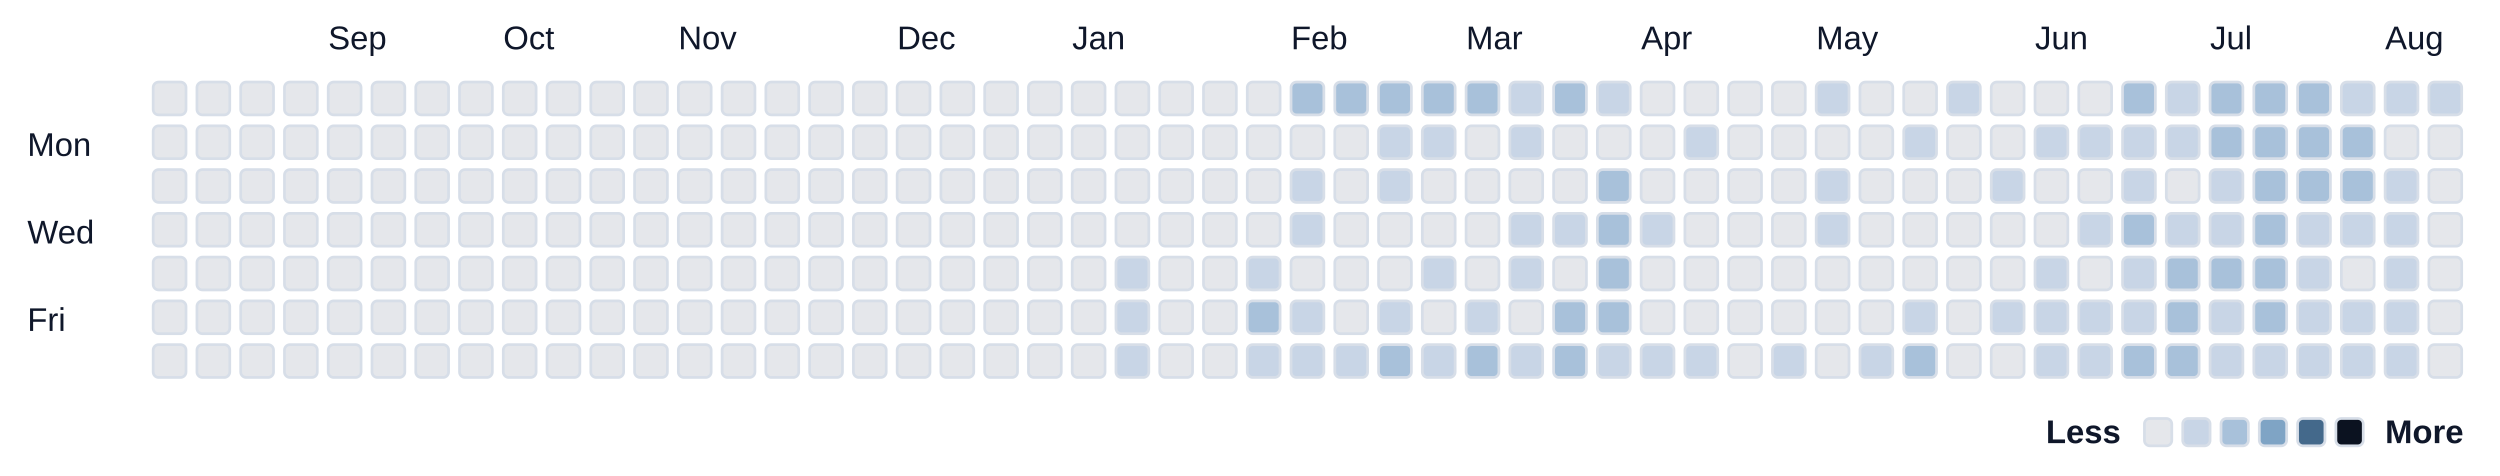
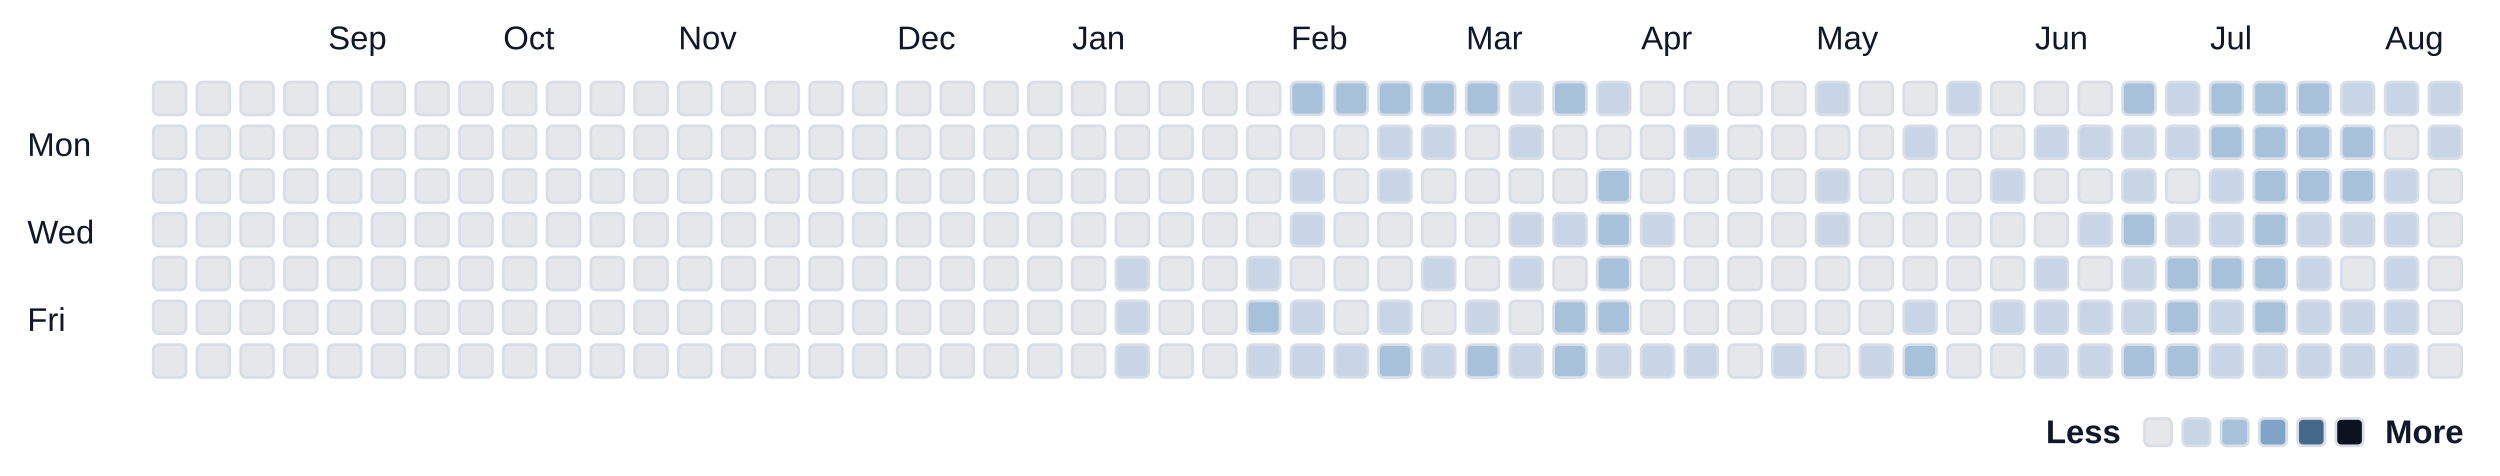
<svg xmlns="http://www.w3.org/2000/svg" baseProfile="tiny" height="174" version="1.2" width="914">
  <defs />
  <text fill="#0F172A" font-family="Segoe UI, Arial, sans-serif" font-size="12px" x="120" y="18">Sep</text>
  <text fill="#0F172A" font-family="Segoe UI, Arial, sans-serif" font-size="12px" x="184" y="18">Oct</text>
  <text fill="#0F172A" font-family="Segoe UI, Arial, sans-serif" font-size="12px" x="248" y="18">Nov</text>
  <text fill="#0F172A" font-family="Segoe UI, Arial, sans-serif" font-size="12px" x="328" y="18">Dec</text>
  <text fill="#0F172A" font-family="Segoe UI, Arial, sans-serif" font-size="12px" x="392" y="18">Jan</text>
  <text fill="#0F172A" font-family="Segoe UI, Arial, sans-serif" font-size="12px" x="472" y="18">Feb</text>
  <text fill="#0F172A" font-family="Segoe UI, Arial, sans-serif" font-size="12px" x="536" y="18">Mar</text>
  <text fill="#0F172A" font-family="Segoe UI, Arial, sans-serif" font-size="12px" x="600" y="18">Apr</text>
  <text fill="#0F172A" font-family="Segoe UI, Arial, sans-serif" font-size="12px" x="664" y="18">May</text>
  <text fill="#0F172A" font-family="Segoe UI, Arial, sans-serif" font-size="12px" x="744" y="18">Jun</text>
  <text fill="#0F172A" font-family="Segoe UI, Arial, sans-serif" font-size="12px" x="808" y="18">Jul</text>
  <text fill="#0F172A" font-family="Segoe UI, Arial, sans-serif" font-size="12px" x="872" y="18">Aug</text>
  <text fill="#0F172A" font-family="Segoe UI, Arial, sans-serif" font-size="12px" x="10" y="57">Mon</text>
  <text fill="#0F172A" font-family="Segoe UI, Arial, sans-serif" font-size="12px" x="10" y="89">Wed</text>
  <text fill="#0F172A" font-family="Segoe UI, Arial, sans-serif" font-size="12px" x="10" y="121">Fri</text>
  <rect fill="#E5E7EB" height="12" rx="2" ry="2" stroke="#D7DEE8" stroke-width="1" width="12" x="56" y="30" />
  <rect fill="#E5E7EB" height="12" rx="2" ry="2" stroke="#D7DEE8" stroke-width="1" width="12" x="56" y="46" />
  <rect fill="#E5E7EB" height="12" rx="2" ry="2" stroke="#D7DEE8" stroke-width="1" width="12" x="56" y="62" />
  <rect fill="#E5E7EB" height="12" rx="2" ry="2" stroke="#D7DEE8" stroke-width="1" width="12" x="56" y="78" />
  <rect fill="#E5E7EB" height="12" rx="2" ry="2" stroke="#D7DEE8" stroke-width="1" width="12" x="56" y="94" />
  <rect fill="#E5E7EB" height="12" rx="2" ry="2" stroke="#D7DEE8" stroke-width="1" width="12" x="56" y="110" />
  <rect fill="#E5E7EB" height="12" rx="2" ry="2" stroke="#D7DEE8" stroke-width="1" width="12" x="56" y="126" />
  <rect fill="#E5E7EB" height="12" rx="2" ry="2" stroke="#D7DEE8" stroke-width="1" width="12" x="72" y="30" />
  <rect fill="#E5E7EB" height="12" rx="2" ry="2" stroke="#D7DEE8" stroke-width="1" width="12" x="72" y="46" />
  <rect fill="#E5E7EB" height="12" rx="2" ry="2" stroke="#D7DEE8" stroke-width="1" width="12" x="72" y="62" />
  <rect fill="#E5E7EB" height="12" rx="2" ry="2" stroke="#D7DEE8" stroke-width="1" width="12" x="72" y="78" />
  <rect fill="#E5E7EB" height="12" rx="2" ry="2" stroke="#D7DEE8" stroke-width="1" width="12" x="72" y="94" />
  <rect fill="#E5E7EB" height="12" rx="2" ry="2" stroke="#D7DEE8" stroke-width="1" width="12" x="72" y="110" />
  <rect fill="#E5E7EB" height="12" rx="2" ry="2" stroke="#D7DEE8" stroke-width="1" width="12" x="72" y="126" />
  <rect fill="#E5E7EB" height="12" rx="2" ry="2" stroke="#D7DEE8" stroke-width="1" width="12" x="88" y="30" />
  <rect fill="#E5E7EB" height="12" rx="2" ry="2" stroke="#D7DEE8" stroke-width="1" width="12" x="88" y="46" />
  <rect fill="#E5E7EB" height="12" rx="2" ry="2" stroke="#D7DEE8" stroke-width="1" width="12" x="88" y="62" />
  <rect fill="#E5E7EB" height="12" rx="2" ry="2" stroke="#D7DEE8" stroke-width="1" width="12" x="88" y="78" />
  <rect fill="#E5E7EB" height="12" rx="2" ry="2" stroke="#D7DEE8" stroke-width="1" width="12" x="88" y="94" />
  <rect fill="#E5E7EB" height="12" rx="2" ry="2" stroke="#D7DEE8" stroke-width="1" width="12" x="88" y="110" />
  <rect fill="#E5E7EB" height="12" rx="2" ry="2" stroke="#D7DEE8" stroke-width="1" width="12" x="88" y="126" />
  <rect fill="#E5E7EB" height="12" rx="2" ry="2" stroke="#D7DEE8" stroke-width="1" width="12" x="104" y="30" />
  <rect fill="#E5E7EB" height="12" rx="2" ry="2" stroke="#D7DEE8" stroke-width="1" width="12" x="104" y="46" />
  <rect fill="#E5E7EB" height="12" rx="2" ry="2" stroke="#D7DEE8" stroke-width="1" width="12" x="104" y="62" />
  <rect fill="#E5E7EB" height="12" rx="2" ry="2" stroke="#D7DEE8" stroke-width="1" width="12" x="104" y="78" />
  <rect fill="#E5E7EB" height="12" rx="2" ry="2" stroke="#D7DEE8" stroke-width="1" width="12" x="104" y="94" />
  <rect fill="#E5E7EB" height="12" rx="2" ry="2" stroke="#D7DEE8" stroke-width="1" width="12" x="104" y="110" />
  <rect fill="#E5E7EB" height="12" rx="2" ry="2" stroke="#D7DEE8" stroke-width="1" width="12" x="104" y="126" />
  <rect fill="#E5E7EB" height="12" rx="2" ry="2" stroke="#D7DEE8" stroke-width="1" width="12" x="120" y="30" />
  <rect fill="#E5E7EB" height="12" rx="2" ry="2" stroke="#D7DEE8" stroke-width="1" width="12" x="120" y="46" />
  <rect fill="#E5E7EB" height="12" rx="2" ry="2" stroke="#D7DEE8" stroke-width="1" width="12" x="120" y="62" />
  <rect fill="#E5E7EB" height="12" rx="2" ry="2" stroke="#D7DEE8" stroke-width="1" width="12" x="120" y="78" />
  <rect fill="#E5E7EB" height="12" rx="2" ry="2" stroke="#D7DEE8" stroke-width="1" width="12" x="120" y="94" />
  <rect fill="#E5E7EB" height="12" rx="2" ry="2" stroke="#D7DEE8" stroke-width="1" width="12" x="120" y="110" />
  <rect fill="#E5E7EB" height="12" rx="2" ry="2" stroke="#D7DEE8" stroke-width="1" width="12" x="120" y="126" />
  <rect fill="#E5E7EB" height="12" rx="2" ry="2" stroke="#D7DEE8" stroke-width="1" width="12" x="136" y="30" />
  <rect fill="#E5E7EB" height="12" rx="2" ry="2" stroke="#D7DEE8" stroke-width="1" width="12" x="136" y="46" />
  <rect fill="#E5E7EB" height="12" rx="2" ry="2" stroke="#D7DEE8" stroke-width="1" width="12" x="136" y="62" />
  <rect fill="#E5E7EB" height="12" rx="2" ry="2" stroke="#D7DEE8" stroke-width="1" width="12" x="136" y="78" />
  <rect fill="#E5E7EB" height="12" rx="2" ry="2" stroke="#D7DEE8" stroke-width="1" width="12" x="136" y="94" />
  <rect fill="#E5E7EB" height="12" rx="2" ry="2" stroke="#D7DEE8" stroke-width="1" width="12" x="136" y="110" />
  <rect fill="#E5E7EB" height="12" rx="2" ry="2" stroke="#D7DEE8" stroke-width="1" width="12" x="136" y="126" />
  <rect fill="#E5E7EB" height="12" rx="2" ry="2" stroke="#D7DEE8" stroke-width="1" width="12" x="152" y="30" />
  <rect fill="#E5E7EB" height="12" rx="2" ry="2" stroke="#D7DEE8" stroke-width="1" width="12" x="152" y="46" />
  <rect fill="#E5E7EB" height="12" rx="2" ry="2" stroke="#D7DEE8" stroke-width="1" width="12" x="152" y="62" />
  <rect fill="#E5E7EB" height="12" rx="2" ry="2" stroke="#D7DEE8" stroke-width="1" width="12" x="152" y="78" />
  <rect fill="#E5E7EB" height="12" rx="2" ry="2" stroke="#D7DEE8" stroke-width="1" width="12" x="152" y="94" />
  <rect fill="#E5E7EB" height="12" rx="2" ry="2" stroke="#D7DEE8" stroke-width="1" width="12" x="152" y="110" />
  <rect fill="#E5E7EB" height="12" rx="2" ry="2" stroke="#D7DEE8" stroke-width="1" width="12" x="152" y="126" />
  <rect fill="#E5E7EB" height="12" rx="2" ry="2" stroke="#D7DEE8" stroke-width="1" width="12" x="168" y="30" />
  <rect fill="#E5E7EB" height="12" rx="2" ry="2" stroke="#D7DEE8" stroke-width="1" width="12" x="168" y="46" />
  <rect fill="#E5E7EB" height="12" rx="2" ry="2" stroke="#D7DEE8" stroke-width="1" width="12" x="168" y="62" />
  <rect fill="#E5E7EB" height="12" rx="2" ry="2" stroke="#D7DEE8" stroke-width="1" width="12" x="168" y="78" />
  <rect fill="#E5E7EB" height="12" rx="2" ry="2" stroke="#D7DEE8" stroke-width="1" width="12" x="168" y="94" />
  <rect fill="#E5E7EB" height="12" rx="2" ry="2" stroke="#D7DEE8" stroke-width="1" width="12" x="168" y="110" />
  <rect fill="#E5E7EB" height="12" rx="2" ry="2" stroke="#D7DEE8" stroke-width="1" width="12" x="168" y="126" />
  <rect fill="#E5E7EB" height="12" rx="2" ry="2" stroke="#D7DEE8" stroke-width="1" width="12" x="184" y="30" />
  <rect fill="#E5E7EB" height="12" rx="2" ry="2" stroke="#D7DEE8" stroke-width="1" width="12" x="184" y="46" />
  <rect fill="#E5E7EB" height="12" rx="2" ry="2" stroke="#D7DEE8" stroke-width="1" width="12" x="184" y="62" />
  <rect fill="#E5E7EB" height="12" rx="2" ry="2" stroke="#D7DEE8" stroke-width="1" width="12" x="184" y="78" />
  <rect fill="#E5E7EB" height="12" rx="2" ry="2" stroke="#D7DEE8" stroke-width="1" width="12" x="184" y="94" />
  <rect fill="#E5E7EB" height="12" rx="2" ry="2" stroke="#D7DEE8" stroke-width="1" width="12" x="184" y="110" />
  <rect fill="#E5E7EB" height="12" rx="2" ry="2" stroke="#D7DEE8" stroke-width="1" width="12" x="184" y="126" />
  <rect fill="#E5E7EB" height="12" rx="2" ry="2" stroke="#D7DEE8" stroke-width="1" width="12" x="200" y="30" />
  <rect fill="#E5E7EB" height="12" rx="2" ry="2" stroke="#D7DEE8" stroke-width="1" width="12" x="200" y="46" />
  <rect fill="#E5E7EB" height="12" rx="2" ry="2" stroke="#D7DEE8" stroke-width="1" width="12" x="200" y="62" />
  <rect fill="#E5E7EB" height="12" rx="2" ry="2" stroke="#D7DEE8" stroke-width="1" width="12" x="200" y="78" />
  <rect fill="#E5E7EB" height="12" rx="2" ry="2" stroke="#D7DEE8" stroke-width="1" width="12" x="200" y="94" />
  <rect fill="#E5E7EB" height="12" rx="2" ry="2" stroke="#D7DEE8" stroke-width="1" width="12" x="200" y="110" />
  <rect fill="#E5E7EB" height="12" rx="2" ry="2" stroke="#D7DEE8" stroke-width="1" width="12" x="200" y="126" />
  <rect fill="#E5E7EB" height="12" rx="2" ry="2" stroke="#D7DEE8" stroke-width="1" width="12" x="216" y="30" />
  <rect fill="#E5E7EB" height="12" rx="2" ry="2" stroke="#D7DEE8" stroke-width="1" width="12" x="216" y="46" />
  <rect fill="#E5E7EB" height="12" rx="2" ry="2" stroke="#D7DEE8" stroke-width="1" width="12" x="216" y="62" />
  <rect fill="#E5E7EB" height="12" rx="2" ry="2" stroke="#D7DEE8" stroke-width="1" width="12" x="216" y="78" />
  <rect fill="#E5E7EB" height="12" rx="2" ry="2" stroke="#D7DEE8" stroke-width="1" width="12" x="216" y="94" />
  <rect fill="#E5E7EB" height="12" rx="2" ry="2" stroke="#D7DEE8" stroke-width="1" width="12" x="216" y="110" />
  <rect fill="#E5E7EB" height="12" rx="2" ry="2" stroke="#D7DEE8" stroke-width="1" width="12" x="216" y="126" />
  <rect fill="#E5E7EB" height="12" rx="2" ry="2" stroke="#D7DEE8" stroke-width="1" width="12" x="232" y="30" />
  <rect fill="#E5E7EB" height="12" rx="2" ry="2" stroke="#D7DEE8" stroke-width="1" width="12" x="232" y="46" />
  <rect fill="#E5E7EB" height="12" rx="2" ry="2" stroke="#D7DEE8" stroke-width="1" width="12" x="232" y="62" />
  <rect fill="#E5E7EB" height="12" rx="2" ry="2" stroke="#D7DEE8" stroke-width="1" width="12" x="232" y="78" />
  <rect fill="#E5E7EB" height="12" rx="2" ry="2" stroke="#D7DEE8" stroke-width="1" width="12" x="232" y="94" />
  <rect fill="#E5E7EB" height="12" rx="2" ry="2" stroke="#D7DEE8" stroke-width="1" width="12" x="232" y="110" />
  <rect fill="#E5E7EB" height="12" rx="2" ry="2" stroke="#D7DEE8" stroke-width="1" width="12" x="232" y="126" />
  <rect fill="#E5E7EB" height="12" rx="2" ry="2" stroke="#D7DEE8" stroke-width="1" width="12" x="248" y="30" />
  <rect fill="#E5E7EB" height="12" rx="2" ry="2" stroke="#D7DEE8" stroke-width="1" width="12" x="248" y="46" />
  <rect fill="#E5E7EB" height="12" rx="2" ry="2" stroke="#D7DEE8" stroke-width="1" width="12" x="248" y="62" />
  <rect fill="#E5E7EB" height="12" rx="2" ry="2" stroke="#D7DEE8" stroke-width="1" width="12" x="248" y="78" />
  <rect fill="#E5E7EB" height="12" rx="2" ry="2" stroke="#D7DEE8" stroke-width="1" width="12" x="248" y="94" />
  <rect fill="#E5E7EB" height="12" rx="2" ry="2" stroke="#D7DEE8" stroke-width="1" width="12" x="248" y="110" />
  <rect fill="#E5E7EB" height="12" rx="2" ry="2" stroke="#D7DEE8" stroke-width="1" width="12" x="248" y="126" />
  <rect fill="#E5E7EB" height="12" rx="2" ry="2" stroke="#D7DEE8" stroke-width="1" width="12" x="264" y="30" />
  <rect fill="#E5E7EB" height="12" rx="2" ry="2" stroke="#D7DEE8" stroke-width="1" width="12" x="264" y="46" />
  <rect fill="#E5E7EB" height="12" rx="2" ry="2" stroke="#D7DEE8" stroke-width="1" width="12" x="264" y="62" />
  <rect fill="#E5E7EB" height="12" rx="2" ry="2" stroke="#D7DEE8" stroke-width="1" width="12" x="264" y="78" />
  <rect fill="#E5E7EB" height="12" rx="2" ry="2" stroke="#D7DEE8" stroke-width="1" width="12" x="264" y="94" />
  <rect fill="#E5E7EB" height="12" rx="2" ry="2" stroke="#D7DEE8" stroke-width="1" width="12" x="264" y="110" />
  <rect fill="#E5E7EB" height="12" rx="2" ry="2" stroke="#D7DEE8" stroke-width="1" width="12" x="264" y="126" />
  <rect fill="#E5E7EB" height="12" rx="2" ry="2" stroke="#D7DEE8" stroke-width="1" width="12" x="280" y="30" />
  <rect fill="#E5E7EB" height="12" rx="2" ry="2" stroke="#D7DEE8" stroke-width="1" width="12" x="280" y="46" />
  <rect fill="#E5E7EB" height="12" rx="2" ry="2" stroke="#D7DEE8" stroke-width="1" width="12" x="280" y="62" />
  <rect fill="#E5E7EB" height="12" rx="2" ry="2" stroke="#D7DEE8" stroke-width="1" width="12" x="280" y="78" />
  <rect fill="#E5E7EB" height="12" rx="2" ry="2" stroke="#D7DEE8" stroke-width="1" width="12" x="280" y="94" />
  <rect fill="#E5E7EB" height="12" rx="2" ry="2" stroke="#D7DEE8" stroke-width="1" width="12" x="280" y="110" />
  <rect fill="#E5E7EB" height="12" rx="2" ry="2" stroke="#D7DEE8" stroke-width="1" width="12" x="280" y="126" />
  <rect fill="#E5E7EB" height="12" rx="2" ry="2" stroke="#D7DEE8" stroke-width="1" width="12" x="296" y="30" />
  <rect fill="#E5E7EB" height="12" rx="2" ry="2" stroke="#D7DEE8" stroke-width="1" width="12" x="296" y="46" />
  <rect fill="#E5E7EB" height="12" rx="2" ry="2" stroke="#D7DEE8" stroke-width="1" width="12" x="296" y="62" />
  <rect fill="#E5E7EB" height="12" rx="2" ry="2" stroke="#D7DEE8" stroke-width="1" width="12" x="296" y="78" />
  <rect fill="#E5E7EB" height="12" rx="2" ry="2" stroke="#D7DEE8" stroke-width="1" width="12" x="296" y="94" />
  <rect fill="#E5E7EB" height="12" rx="2" ry="2" stroke="#D7DEE8" stroke-width="1" width="12" x="296" y="110" />
  <rect fill="#E5E7EB" height="12" rx="2" ry="2" stroke="#D7DEE8" stroke-width="1" width="12" x="296" y="126" />
  <rect fill="#E5E7EB" height="12" rx="2" ry="2" stroke="#D7DEE8" stroke-width="1" width="12" x="312" y="30" />
  <rect fill="#E5E7EB" height="12" rx="2" ry="2" stroke="#D7DEE8" stroke-width="1" width="12" x="312" y="46" />
  <rect fill="#E5E7EB" height="12" rx="2" ry="2" stroke="#D7DEE8" stroke-width="1" width="12" x="312" y="62" />
  <rect fill="#E5E7EB" height="12" rx="2" ry="2" stroke="#D7DEE8" stroke-width="1" width="12" x="312" y="78" />
  <rect fill="#E5E7EB" height="12" rx="2" ry="2" stroke="#D7DEE8" stroke-width="1" width="12" x="312" y="94" />
  <rect fill="#E5E7EB" height="12" rx="2" ry="2" stroke="#D7DEE8" stroke-width="1" width="12" x="312" y="110" />
  <rect fill="#E5E7EB" height="12" rx="2" ry="2" stroke="#D7DEE8" stroke-width="1" width="12" x="312" y="126" />
  <rect fill="#E5E7EB" height="12" rx="2" ry="2" stroke="#D7DEE8" stroke-width="1" width="12" x="328" y="30" />
  <rect fill="#E5E7EB" height="12" rx="2" ry="2" stroke="#D7DEE8" stroke-width="1" width="12" x="328" y="46" />
  <rect fill="#E5E7EB" height="12" rx="2" ry="2" stroke="#D7DEE8" stroke-width="1" width="12" x="328" y="62" />
  <rect fill="#E5E7EB" height="12" rx="2" ry="2" stroke="#D7DEE8" stroke-width="1" width="12" x="328" y="78" />
  <rect fill="#E5E7EB" height="12" rx="2" ry="2" stroke="#D7DEE8" stroke-width="1" width="12" x="328" y="94" />
  <rect fill="#E5E7EB" height="12" rx="2" ry="2" stroke="#D7DEE8" stroke-width="1" width="12" x="328" y="110" />
  <rect fill="#E5E7EB" height="12" rx="2" ry="2" stroke="#D7DEE8" stroke-width="1" width="12" x="328" y="126" />
  <rect fill="#E5E7EB" height="12" rx="2" ry="2" stroke="#D7DEE8" stroke-width="1" width="12" x="344" y="30" />
  <rect fill="#E5E7EB" height="12" rx="2" ry="2" stroke="#D7DEE8" stroke-width="1" width="12" x="344" y="46" />
  <rect fill="#E5E7EB" height="12" rx="2" ry="2" stroke="#D7DEE8" stroke-width="1" width="12" x="344" y="62" />
  <rect fill="#E5E7EB" height="12" rx="2" ry="2" stroke="#D7DEE8" stroke-width="1" width="12" x="344" y="78" />
  <rect fill="#E5E7EB" height="12" rx="2" ry="2" stroke="#D7DEE8" stroke-width="1" width="12" x="344" y="94" />
  <rect fill="#E5E7EB" height="12" rx="2" ry="2" stroke="#D7DEE8" stroke-width="1" width="12" x="344" y="110" />
  <rect fill="#E5E7EB" height="12" rx="2" ry="2" stroke="#D7DEE8" stroke-width="1" width="12" x="344" y="126" />
  <rect fill="#E5E7EB" height="12" rx="2" ry="2" stroke="#D7DEE8" stroke-width="1" width="12" x="360" y="30" />
  <rect fill="#E5E7EB" height="12" rx="2" ry="2" stroke="#D7DEE8" stroke-width="1" width="12" x="360" y="46" />
  <rect fill="#E5E7EB" height="12" rx="2" ry="2" stroke="#D7DEE8" stroke-width="1" width="12" x="360" y="62" />
  <rect fill="#E5E7EB" height="12" rx="2" ry="2" stroke="#D7DEE8" stroke-width="1" width="12" x="360" y="78" />
  <rect fill="#E5E7EB" height="12" rx="2" ry="2" stroke="#D7DEE8" stroke-width="1" width="12" x="360" y="94" />
  <rect fill="#E5E7EB" height="12" rx="2" ry="2" stroke="#D7DEE8" stroke-width="1" width="12" x="360" y="110" />
  <rect fill="#E5E7EB" height="12" rx="2" ry="2" stroke="#D7DEE8" stroke-width="1" width="12" x="360" y="126" />
  <rect fill="#E5E7EB" height="12" rx="2" ry="2" stroke="#D7DEE8" stroke-width="1" width="12" x="376" y="30" />
  <rect fill="#E5E7EB" height="12" rx="2" ry="2" stroke="#D7DEE8" stroke-width="1" width="12" x="376" y="46" />
  <rect fill="#E5E7EB" height="12" rx="2" ry="2" stroke="#D7DEE8" stroke-width="1" width="12" x="376" y="62" />
  <rect fill="#E5E7EB" height="12" rx="2" ry="2" stroke="#D7DEE8" stroke-width="1" width="12" x="376" y="78" />
  <rect fill="#E5E7EB" height="12" rx="2" ry="2" stroke="#D7DEE8" stroke-width="1" width="12" x="376" y="94" />
  <rect fill="#E5E7EB" height="12" rx="2" ry="2" stroke="#D7DEE8" stroke-width="1" width="12" x="376" y="110" />
  <rect fill="#E5E7EB" height="12" rx="2" ry="2" stroke="#D7DEE8" stroke-width="1" width="12" x="376" y="126" />
  <rect fill="#E5E7EB" height="12" rx="2" ry="2" stroke="#D7DEE8" stroke-width="1" width="12" x="392" y="30" />
  <rect fill="#E5E7EB" height="12" rx="2" ry="2" stroke="#D7DEE8" stroke-width="1" width="12" x="392" y="46" />
  <rect fill="#E5E7EB" height="12" rx="2" ry="2" stroke="#D7DEE8" stroke-width="1" width="12" x="392" y="62" />
  <rect fill="#E5E7EB" height="12" rx="2" ry="2" stroke="#D7DEE8" stroke-width="1" width="12" x="392" y="78" />
  <rect fill="#E5E7EB" height="12" rx="2" ry="2" stroke="#D7DEE8" stroke-width="1" width="12" x="392" y="94" />
  <rect fill="#E5E7EB" height="12" rx="2" ry="2" stroke="#D7DEE8" stroke-width="1" width="12" x="392" y="110" />
  <rect fill="#E5E7EB" height="12" rx="2" ry="2" stroke="#D7DEE8" stroke-width="1" width="12" x="392" y="126" />
  <rect fill="#E5E7EB" height="12" rx="2" ry="2" stroke="#D7DEE8" stroke-width="1" width="12" x="408" y="30" />
  <rect fill="#E5E7EB" height="12" rx="2" ry="2" stroke="#D7DEE8" stroke-width="1" width="12" x="408" y="46" />
  <rect fill="#E5E7EB" height="12" rx="2" ry="2" stroke="#D7DEE8" stroke-width="1" width="12" x="408" y="62" />
  <rect fill="#E5E7EB" height="12" rx="2" ry="2" stroke="#D7DEE8" stroke-width="1" width="12" x="408" y="78" />
  <rect fill="#C8D5E6" height="12" rx="2" ry="2" stroke="#D7DEE8" stroke-width="1" width="12" x="408" y="94" />
  <rect fill="#C8D5E6" height="12" rx="2" ry="2" stroke="#D7DEE8" stroke-width="1" width="12" x="408" y="110" />
  <rect fill="#C8D5E6" height="12" rx="2" ry="2" stroke="#D7DEE8" stroke-width="1" width="12" x="408" y="126" />
  <rect fill="#E5E7EB" height="12" rx="2" ry="2" stroke="#D7DEE8" stroke-width="1" width="12" x="424" y="30" />
  <rect fill="#E5E7EB" height="12" rx="2" ry="2" stroke="#D7DEE8" stroke-width="1" width="12" x="424" y="46" />
  <rect fill="#E5E7EB" height="12" rx="2" ry="2" stroke="#D7DEE8" stroke-width="1" width="12" x="424" y="62" />
  <rect fill="#E5E7EB" height="12" rx="2" ry="2" stroke="#D7DEE8" stroke-width="1" width="12" x="424" y="78" />
  <rect fill="#E5E7EB" height="12" rx="2" ry="2" stroke="#D7DEE8" stroke-width="1" width="12" x="424" y="94" />
  <rect fill="#E5E7EB" height="12" rx="2" ry="2" stroke="#D7DEE8" stroke-width="1" width="12" x="424" y="110" />
  <rect fill="#E5E7EB" height="12" rx="2" ry="2" stroke="#D7DEE8" stroke-width="1" width="12" x="424" y="126" />
  <rect fill="#E5E7EB" height="12" rx="2" ry="2" stroke="#D7DEE8" stroke-width="1" width="12" x="440" y="30" />
  <rect fill="#E5E7EB" height="12" rx="2" ry="2" stroke="#D7DEE8" stroke-width="1" width="12" x="440" y="46" />
  <rect fill="#E5E7EB" height="12" rx="2" ry="2" stroke="#D7DEE8" stroke-width="1" width="12" x="440" y="62" />
  <rect fill="#E5E7EB" height="12" rx="2" ry="2" stroke="#D7DEE8" stroke-width="1" width="12" x="440" y="78" />
  <rect fill="#E5E7EB" height="12" rx="2" ry="2" stroke="#D7DEE8" stroke-width="1" width="12" x="440" y="94" />
  <rect fill="#E5E7EB" height="12" rx="2" ry="2" stroke="#D7DEE8" stroke-width="1" width="12" x="440" y="110" />
  <rect fill="#E5E7EB" height="12" rx="2" ry="2" stroke="#D7DEE8" stroke-width="1" width="12" x="440" y="126" />
  <rect fill="#E5E7EB" height="12" rx="2" ry="2" stroke="#D7DEE8" stroke-width="1" width="12" x="456" y="30" />
  <rect fill="#E5E7EB" height="12" rx="2" ry="2" stroke="#D7DEE8" stroke-width="1" width="12" x="456" y="46" />
  <rect fill="#E5E7EB" height="12" rx="2" ry="2" stroke="#D7DEE8" stroke-width="1" width="12" x="456" y="62" />
  <rect fill="#E5E7EB" height="12" rx="2" ry="2" stroke="#D7DEE8" stroke-width="1" width="12" x="456" y="78" />
  <rect fill="#C8D5E6" height="12" rx="2" ry="2" stroke="#D7DEE8" stroke-width="1" width="12" x="456" y="94" />
  <rect fill="#A8C1DA" height="12" rx="2" ry="2" stroke="#D7DEE8" stroke-width="1" width="12" x="456" y="110" />
  <rect fill="#C8D5E6" height="12" rx="2" ry="2" stroke="#D7DEE8" stroke-width="1" width="12" x="456" y="126" />
  <rect fill="#A8C1DA" height="12" rx="2" ry="2" stroke="#D7DEE8" stroke-width="1" width="12" x="472" y="30" />
  <rect fill="#E5E7EB" height="12" rx="2" ry="2" stroke="#D7DEE8" stroke-width="1" width="12" x="472" y="46" />
  <rect fill="#C8D5E6" height="12" rx="2" ry="2" stroke="#D7DEE8" stroke-width="1" width="12" x="472" y="62" />
  <rect fill="#C8D5E6" height="12" rx="2" ry="2" stroke="#D7DEE8" stroke-width="1" width="12" x="472" y="78" />
  <rect fill="#E5E7EB" height="12" rx="2" ry="2" stroke="#D7DEE8" stroke-width="1" width="12" x="472" y="94" />
  <rect fill="#C8D5E6" height="12" rx="2" ry="2" stroke="#D7DEE8" stroke-width="1" width="12" x="472" y="110" />
  <rect fill="#C8D5E6" height="12" rx="2" ry="2" stroke="#D7DEE8" stroke-width="1" width="12" x="472" y="126" />
  <rect fill="#A8C1DA" height="12" rx="2" ry="2" stroke="#D7DEE8" stroke-width="1" width="12" x="488" y="30" />
  <rect fill="#E5E7EB" height="12" rx="2" ry="2" stroke="#D7DEE8" stroke-width="1" width="12" x="488" y="46" />
  <rect fill="#E5E7EB" height="12" rx="2" ry="2" stroke="#D7DEE8" stroke-width="1" width="12" x="488" y="62" />
  <rect fill="#E5E7EB" height="12" rx="2" ry="2" stroke="#D7DEE8" stroke-width="1" width="12" x="488" y="78" />
  <rect fill="#E5E7EB" height="12" rx="2" ry="2" stroke="#D7DEE8" stroke-width="1" width="12" x="488" y="94" />
  <rect fill="#E5E7EB" height="12" rx="2" ry="2" stroke="#D7DEE8" stroke-width="1" width="12" x="488" y="110" />
  <rect fill="#C8D5E6" height="12" rx="2" ry="2" stroke="#D7DEE8" stroke-width="1" width="12" x="488" y="126" />
  <rect fill="#A8C1DA" height="12" rx="2" ry="2" stroke="#D7DEE8" stroke-width="1" width="12" x="504" y="30" />
  <rect fill="#C8D5E6" height="12" rx="2" ry="2" stroke="#D7DEE8" stroke-width="1" width="12" x="504" y="46" />
  <rect fill="#C8D5E6" height="12" rx="2" ry="2" stroke="#D7DEE8" stroke-width="1" width="12" x="504" y="62" />
  <rect fill="#E5E7EB" height="12" rx="2" ry="2" stroke="#D7DEE8" stroke-width="1" width="12" x="504" y="78" />
  <rect fill="#E5E7EB" height="12" rx="2" ry="2" stroke="#D7DEE8" stroke-width="1" width="12" x="504" y="94" />
  <rect fill="#C8D5E6" height="12" rx="2" ry="2" stroke="#D7DEE8" stroke-width="1" width="12" x="504" y="110" />
  <rect fill="#A8C1DA" height="12" rx="2" ry="2" stroke="#D7DEE8" stroke-width="1" width="12" x="504" y="126" />
  <rect fill="#A8C1DA" height="12" rx="2" ry="2" stroke="#D7DEE8" stroke-width="1" width="12" x="520" y="30" />
  <rect fill="#C8D5E6" height="12" rx="2" ry="2" stroke="#D7DEE8" stroke-width="1" width="12" x="520" y="46" />
  <rect fill="#E5E7EB" height="12" rx="2" ry="2" stroke="#D7DEE8" stroke-width="1" width="12" x="520" y="62" />
  <rect fill="#E5E7EB" height="12" rx="2" ry="2" stroke="#D7DEE8" stroke-width="1" width="12" x="520" y="78" />
  <rect fill="#C8D5E6" height="12" rx="2" ry="2" stroke="#D7DEE8" stroke-width="1" width="12" x="520" y="94" />
  <rect fill="#E5E7EB" height="12" rx="2" ry="2" stroke="#D7DEE8" stroke-width="1" width="12" x="520" y="110" />
  <rect fill="#C8D5E6" height="12" rx="2" ry="2" stroke="#D7DEE8" stroke-width="1" width="12" x="520" y="126" />
  <rect fill="#A8C1DA" height="12" rx="2" ry="2" stroke="#D7DEE8" stroke-width="1" width="12" x="536" y="30" />
  <rect fill="#E5E7EB" height="12" rx="2" ry="2" stroke="#D7DEE8" stroke-width="1" width="12" x="536" y="46" />
  <rect fill="#E5E7EB" height="12" rx="2" ry="2" stroke="#D7DEE8" stroke-width="1" width="12" x="536" y="62" />
  <rect fill="#E5E7EB" height="12" rx="2" ry="2" stroke="#D7DEE8" stroke-width="1" width="12" x="536" y="78" />
  <rect fill="#E5E7EB" height="12" rx="2" ry="2" stroke="#D7DEE8" stroke-width="1" width="12" x="536" y="94" />
  <rect fill="#C8D5E6" height="12" rx="2" ry="2" stroke="#D7DEE8" stroke-width="1" width="12" x="536" y="110" />
  <rect fill="#A8C1DA" height="12" rx="2" ry="2" stroke="#D7DEE8" stroke-width="1" width="12" x="536" y="126" />
  <rect fill="#C8D5E6" height="12" rx="2" ry="2" stroke="#D7DEE8" stroke-width="1" width="12" x="552" y="30" />
  <rect fill="#C8D5E6" height="12" rx="2" ry="2" stroke="#D7DEE8" stroke-width="1" width="12" x="552" y="46" />
  <rect fill="#E5E7EB" height="12" rx="2" ry="2" stroke="#D7DEE8" stroke-width="1" width="12" x="552" y="62" />
  <rect fill="#C8D5E6" height="12" rx="2" ry="2" stroke="#D7DEE8" stroke-width="1" width="12" x="552" y="78" />
  <rect fill="#C8D5E6" height="12" rx="2" ry="2" stroke="#D7DEE8" stroke-width="1" width="12" x="552" y="94" />
  <rect fill="#E5E7EB" height="12" rx="2" ry="2" stroke="#D7DEE8" stroke-width="1" width="12" x="552" y="110" />
  <rect fill="#C8D5E6" height="12" rx="2" ry="2" stroke="#D7DEE8" stroke-width="1" width="12" x="552" y="126" />
  <rect fill="#A8C1DA" height="12" rx="2" ry="2" stroke="#D7DEE8" stroke-width="1" width="12" x="568" y="30" />
  <rect fill="#E5E7EB" height="12" rx="2" ry="2" stroke="#D7DEE8" stroke-width="1" width="12" x="568" y="46" />
  <rect fill="#E5E7EB" height="12" rx="2" ry="2" stroke="#D7DEE8" stroke-width="1" width="12" x="568" y="62" />
  <rect fill="#C8D5E6" height="12" rx="2" ry="2" stroke="#D7DEE8" stroke-width="1" width="12" x="568" y="78" />
  <rect fill="#E5E7EB" height="12" rx="2" ry="2" stroke="#D7DEE8" stroke-width="1" width="12" x="568" y="94" />
  <rect fill="#A8C1DA" height="12" rx="2" ry="2" stroke="#D7DEE8" stroke-width="1" width="12" x="568" y="110" />
  <rect fill="#A8C1DA" height="12" rx="2" ry="2" stroke="#D7DEE8" stroke-width="1" width="12" x="568" y="126" />
  <rect fill="#C8D5E6" height="12" rx="2" ry="2" stroke="#D7DEE8" stroke-width="1" width="12" x="584" y="30" />
  <rect fill="#E5E7EB" height="12" rx="2" ry="2" stroke="#D7DEE8" stroke-width="1" width="12" x="584" y="46" />
  <rect fill="#A8C1DA" height="12" rx="2" ry="2" stroke="#D7DEE8" stroke-width="1" width="12" x="584" y="62" />
  <rect fill="#A8C1DA" height="12" rx="2" ry="2" stroke="#D7DEE8" stroke-width="1" width="12" x="584" y="78" />
  <rect fill="#A8C1DA" height="12" rx="2" ry="2" stroke="#D7DEE8" stroke-width="1" width="12" x="584" y="94" />
  <rect fill="#A8C1DA" height="12" rx="2" ry="2" stroke="#D7DEE8" stroke-width="1" width="12" x="584" y="110" />
  <rect fill="#C8D5E6" height="12" rx="2" ry="2" stroke="#D7DEE8" stroke-width="1" width="12" x="584" y="126" />
  <rect fill="#E5E7EB" height="12" rx="2" ry="2" stroke="#D7DEE8" stroke-width="1" width="12" x="600" y="30" />
  <rect fill="#E5E7EB" height="12" rx="2" ry="2" stroke="#D7DEE8" stroke-width="1" width="12" x="600" y="46" />
  <rect fill="#E5E7EB" height="12" rx="2" ry="2" stroke="#D7DEE8" stroke-width="1" width="12" x="600" y="62" />
  <rect fill="#C8D5E6" height="12" rx="2" ry="2" stroke="#D7DEE8" stroke-width="1" width="12" x="600" y="78" />
  <rect fill="#E5E7EB" height="12" rx="2" ry="2" stroke="#D7DEE8" stroke-width="1" width="12" x="600" y="94" />
  <rect fill="#E5E7EB" height="12" rx="2" ry="2" stroke="#D7DEE8" stroke-width="1" width="12" x="600" y="110" />
  <rect fill="#C8D5E6" height="12" rx="2" ry="2" stroke="#D7DEE8" stroke-width="1" width="12" x="600" y="126" />
  <rect fill="#E5E7EB" height="12" rx="2" ry="2" stroke="#D7DEE8" stroke-width="1" width="12" x="616" y="30" />
  <rect fill="#C8D5E6" height="12" rx="2" ry="2" stroke="#D7DEE8" stroke-width="1" width="12" x="616" y="46" />
  <rect fill="#E5E7EB" height="12" rx="2" ry="2" stroke="#D7DEE8" stroke-width="1" width="12" x="616" y="62" />
  <rect fill="#E5E7EB" height="12" rx="2" ry="2" stroke="#D7DEE8" stroke-width="1" width="12" x="616" y="78" />
  <rect fill="#E5E7EB" height="12" rx="2" ry="2" stroke="#D7DEE8" stroke-width="1" width="12" x="616" y="94" />
  <rect fill="#E5E7EB" height="12" rx="2" ry="2" stroke="#D7DEE8" stroke-width="1" width="12" x="616" y="110" />
  <rect fill="#C8D5E6" height="12" rx="2" ry="2" stroke="#D7DEE8" stroke-width="1" width="12" x="616" y="126" />
  <rect fill="#E5E7EB" height="12" rx="2" ry="2" stroke="#D7DEE8" stroke-width="1" width="12" x="632" y="30" />
  <rect fill="#E5E7EB" height="12" rx="2" ry="2" stroke="#D7DEE8" stroke-width="1" width="12" x="632" y="46" />
  <rect fill="#E5E7EB" height="12" rx="2" ry="2" stroke="#D7DEE8" stroke-width="1" width="12" x="632" y="62" />
  <rect fill="#E5E7EB" height="12" rx="2" ry="2" stroke="#D7DEE8" stroke-width="1" width="12" x="632" y="78" />
  <rect fill="#E5E7EB" height="12" rx="2" ry="2" stroke="#D7DEE8" stroke-width="1" width="12" x="632" y="94" />
  <rect fill="#E5E7EB" height="12" rx="2" ry="2" stroke="#D7DEE8" stroke-width="1" width="12" x="632" y="110" />
  <rect fill="#E5E7EB" height="12" rx="2" ry="2" stroke="#D7DEE8" stroke-width="1" width="12" x="632" y="126" />
  <rect fill="#E5E7EB" height="12" rx="2" ry="2" stroke="#D7DEE8" stroke-width="1" width="12" x="648" y="30" />
  <rect fill="#E5E7EB" height="12" rx="2" ry="2" stroke="#D7DEE8" stroke-width="1" width="12" x="648" y="46" />
  <rect fill="#E5E7EB" height="12" rx="2" ry="2" stroke="#D7DEE8" stroke-width="1" width="12" x="648" y="62" />
  <rect fill="#E5E7EB" height="12" rx="2" ry="2" stroke="#D7DEE8" stroke-width="1" width="12" x="648" y="78" />
  <rect fill="#E5E7EB" height="12" rx="2" ry="2" stroke="#D7DEE8" stroke-width="1" width="12" x="648" y="94" />
  <rect fill="#E5E7EB" height="12" rx="2" ry="2" stroke="#D7DEE8" stroke-width="1" width="12" x="648" y="110" />
  <rect fill="#C8D5E6" height="12" rx="2" ry="2" stroke="#D7DEE8" stroke-width="1" width="12" x="648" y="126" />
  <rect fill="#C8D5E6" height="12" rx="2" ry="2" stroke="#D7DEE8" stroke-width="1" width="12" x="664" y="30" />
  <rect fill="#E5E7EB" height="12" rx="2" ry="2" stroke="#D7DEE8" stroke-width="1" width="12" x="664" y="46" />
  <rect fill="#C8D5E6" height="12" rx="2" ry="2" stroke="#D7DEE8" stroke-width="1" width="12" x="664" y="62" />
  <rect fill="#C8D5E6" height="12" rx="2" ry="2" stroke="#D7DEE8" stroke-width="1" width="12" x="664" y="78" />
  <rect fill="#E5E7EB" height="12" rx="2" ry="2" stroke="#D7DEE8" stroke-width="1" width="12" x="664" y="94" />
  <rect fill="#E5E7EB" height="12" rx="2" ry="2" stroke="#D7DEE8" stroke-width="1" width="12" x="664" y="110" />
  <rect fill="#E5E7EB" height="12" rx="2" ry="2" stroke="#D7DEE8" stroke-width="1" width="12" x="664" y="126" />
  <rect fill="#E5E7EB" height="12" rx="2" ry="2" stroke="#D7DEE8" stroke-width="1" width="12" x="680" y="30" />
  <rect fill="#E5E7EB" height="12" rx="2" ry="2" stroke="#D7DEE8" stroke-width="1" width="12" x="680" y="46" />
  <rect fill="#E5E7EB" height="12" rx="2" ry="2" stroke="#D7DEE8" stroke-width="1" width="12" x="680" y="62" />
  <rect fill="#E5E7EB" height="12" rx="2" ry="2" stroke="#D7DEE8" stroke-width="1" width="12" x="680" y="78" />
  <rect fill="#E5E7EB" height="12" rx="2" ry="2" stroke="#D7DEE8" stroke-width="1" width="12" x="680" y="94" />
  <rect fill="#E5E7EB" height="12" rx="2" ry="2" stroke="#D7DEE8" stroke-width="1" width="12" x="680" y="110" />
  <rect fill="#C8D5E6" height="12" rx="2" ry="2" stroke="#D7DEE8" stroke-width="1" width="12" x="680" y="126" />
  <rect fill="#E5E7EB" height="12" rx="2" ry="2" stroke="#D7DEE8" stroke-width="1" width="12" x="696" y="30" />
  <rect fill="#C8D5E6" height="12" rx="2" ry="2" stroke="#D7DEE8" stroke-width="1" width="12" x="696" y="46" />
  <rect fill="#E5E7EB" height="12" rx="2" ry="2" stroke="#D7DEE8" stroke-width="1" width="12" x="696" y="62" />
  <rect fill="#E5E7EB" height="12" rx="2" ry="2" stroke="#D7DEE8" stroke-width="1" width="12" x="696" y="78" />
  <rect fill="#E5E7EB" height="12" rx="2" ry="2" stroke="#D7DEE8" stroke-width="1" width="12" x="696" y="94" />
  <rect fill="#C8D5E6" height="12" rx="2" ry="2" stroke="#D7DEE8" stroke-width="1" width="12" x="696" y="110" />
  <rect fill="#A8C1DA" height="12" rx="2" ry="2" stroke="#D7DEE8" stroke-width="1" width="12" x="696" y="126" />
  <rect fill="#C8D5E6" height="12" rx="2" ry="2" stroke="#D7DEE8" stroke-width="1" width="12" x="712" y="30" />
  <rect fill="#E5E7EB" height="12" rx="2" ry="2" stroke="#D7DEE8" stroke-width="1" width="12" x="712" y="46" />
  <rect fill="#E5E7EB" height="12" rx="2" ry="2" stroke="#D7DEE8" stroke-width="1" width="12" x="712" y="62" />
  <rect fill="#E5E7EB" height="12" rx="2" ry="2" stroke="#D7DEE8" stroke-width="1" width="12" x="712" y="78" />
  <rect fill="#E5E7EB" height="12" rx="2" ry="2" stroke="#D7DEE8" stroke-width="1" width="12" x="712" y="94" />
  <rect fill="#E5E7EB" height="12" rx="2" ry="2" stroke="#D7DEE8" stroke-width="1" width="12" x="712" y="110" />
  <rect fill="#E5E7EB" height="12" rx="2" ry="2" stroke="#D7DEE8" stroke-width="1" width="12" x="712" y="126" />
  <rect fill="#E5E7EB" height="12" rx="2" ry="2" stroke="#D7DEE8" stroke-width="1" width="12" x="728" y="30" />
  <rect fill="#E5E7EB" height="12" rx="2" ry="2" stroke="#D7DEE8" stroke-width="1" width="12" x="728" y="46" />
  <rect fill="#C8D5E6" height="12" rx="2" ry="2" stroke="#D7DEE8" stroke-width="1" width="12" x="728" y="62" />
  <rect fill="#E5E7EB" height="12" rx="2" ry="2" stroke="#D7DEE8" stroke-width="1" width="12" x="728" y="78" />
  <rect fill="#E5E7EB" height="12" rx="2" ry="2" stroke="#D7DEE8" stroke-width="1" width="12" x="728" y="94" />
  <rect fill="#C8D5E6" height="12" rx="2" ry="2" stroke="#D7DEE8" stroke-width="1" width="12" x="728" y="110" />
  <rect fill="#E5E7EB" height="12" rx="2" ry="2" stroke="#D7DEE8" stroke-width="1" width="12" x="728" y="126" />
  <rect fill="#E5E7EB" height="12" rx="2" ry="2" stroke="#D7DEE8" stroke-width="1" width="12" x="744" y="30" />
  <rect fill="#C8D5E6" height="12" rx="2" ry="2" stroke="#D7DEE8" stroke-width="1" width="12" x="744" y="46" />
  <rect fill="#E5E7EB" height="12" rx="2" ry="2" stroke="#D7DEE8" stroke-width="1" width="12" x="744" y="62" />
  <rect fill="#E5E7EB" height="12" rx="2" ry="2" stroke="#D7DEE8" stroke-width="1" width="12" x="744" y="78" />
  <rect fill="#C8D5E6" height="12" rx="2" ry="2" stroke="#D7DEE8" stroke-width="1" width="12" x="744" y="94" />
  <rect fill="#C8D5E6" height="12" rx="2" ry="2" stroke="#D7DEE8" stroke-width="1" width="12" x="744" y="110" />
  <rect fill="#C8D5E6" height="12" rx="2" ry="2" stroke="#D7DEE8" stroke-width="1" width="12" x="744" y="126" />
  <rect fill="#E5E7EB" height="12" rx="2" ry="2" stroke="#D7DEE8" stroke-width="1" width="12" x="760" y="30" />
  <rect fill="#C8D5E6" height="12" rx="2" ry="2" stroke="#D7DEE8" stroke-width="1" width="12" x="760" y="46" />
  <rect fill="#E5E7EB" height="12" rx="2" ry="2" stroke="#D7DEE8" stroke-width="1" width="12" x="760" y="62" />
  <rect fill="#C8D5E6" height="12" rx="2" ry="2" stroke="#D7DEE8" stroke-width="1" width="12" x="760" y="78" />
  <rect fill="#E5E7EB" height="12" rx="2" ry="2" stroke="#D7DEE8" stroke-width="1" width="12" x="760" y="94" />
  <rect fill="#C8D5E6" height="12" rx="2" ry="2" stroke="#D7DEE8" stroke-width="1" width="12" x="760" y="110" />
  <rect fill="#C8D5E6" height="12" rx="2" ry="2" stroke="#D7DEE8" stroke-width="1" width="12" x="760" y="126" />
  <rect fill="#A8C1DA" height="12" rx="2" ry="2" stroke="#D7DEE8" stroke-width="1" width="12" x="776" y="30" />
  <rect fill="#C8D5E6" height="12" rx="2" ry="2" stroke="#D7DEE8" stroke-width="1" width="12" x="776" y="46" />
  <rect fill="#C8D5E6" height="12" rx="2" ry="2" stroke="#D7DEE8" stroke-width="1" width="12" x="776" y="62" />
  <rect fill="#A8C1DA" height="12" rx="2" ry="2" stroke="#D7DEE8" stroke-width="1" width="12" x="776" y="78" />
  <rect fill="#C8D5E6" height="12" rx="2" ry="2" stroke="#D7DEE8" stroke-width="1" width="12" x="776" y="94" />
  <rect fill="#C8D5E6" height="12" rx="2" ry="2" stroke="#D7DEE8" stroke-width="1" width="12" x="776" y="110" />
  <rect fill="#A8C1DA" height="12" rx="2" ry="2" stroke="#D7DEE8" stroke-width="1" width="12" x="776" y="126" />
  <rect fill="#C8D5E6" height="12" rx="2" ry="2" stroke="#D7DEE8" stroke-width="1" width="12" x="792" y="30" />
  <rect fill="#C8D5E6" height="12" rx="2" ry="2" stroke="#D7DEE8" stroke-width="1" width="12" x="792" y="46" />
  <rect fill="#E5E7EB" height="12" rx="2" ry="2" stroke="#D7DEE8" stroke-width="1" width="12" x="792" y="62" />
  <rect fill="#C8D5E6" height="12" rx="2" ry="2" stroke="#D7DEE8" stroke-width="1" width="12" x="792" y="78" />
  <rect fill="#A8C1DA" height="12" rx="2" ry="2" stroke="#D7DEE8" stroke-width="1" width="12" x="792" y="94" />
  <rect fill="#A8C1DA" height="12" rx="2" ry="2" stroke="#D7DEE8" stroke-width="1" width="12" x="792" y="110" />
  <rect fill="#A8C1DA" height="12" rx="2" ry="2" stroke="#D7DEE8" stroke-width="1" width="12" x="792" y="126" />
  <rect fill="#A8C1DA" height="12" rx="2" ry="2" stroke="#D7DEE8" stroke-width="1" width="12" x="808" y="30" />
  <rect fill="#A8C1DA" height="12" rx="2" ry="2" stroke="#D7DEE8" stroke-width="1" width="12" x="808" y="46" />
  <rect fill="#C8D5E6" height="12" rx="2" ry="2" stroke="#D7DEE8" stroke-width="1" width="12" x="808" y="62" />
  <rect fill="#C8D5E6" height="12" rx="2" ry="2" stroke="#D7DEE8" stroke-width="1" width="12" x="808" y="78" />
  <rect fill="#A8C1DA" height="12" rx="2" ry="2" stroke="#D7DEE8" stroke-width="1" width="12" x="808" y="94" />
  <rect fill="#C8D5E6" height="12" rx="2" ry="2" stroke="#D7DEE8" stroke-width="1" width="12" x="808" y="110" />
  <rect fill="#C8D5E6" height="12" rx="2" ry="2" stroke="#D7DEE8" stroke-width="1" width="12" x="808" y="126" />
  <rect fill="#A8C1DA" height="12" rx="2" ry="2" stroke="#D7DEE8" stroke-width="1" width="12" x="824" y="30" />
  <rect fill="#A8C1DA" height="12" rx="2" ry="2" stroke="#D7DEE8" stroke-width="1" width="12" x="824" y="46" />
  <rect fill="#A8C1DA" height="12" rx="2" ry="2" stroke="#D7DEE8" stroke-width="1" width="12" x="824" y="62" />
  <rect fill="#A8C1DA" height="12" rx="2" ry="2" stroke="#D7DEE8" stroke-width="1" width="12" x="824" y="78" />
  <rect fill="#A8C1DA" height="12" rx="2" ry="2" stroke="#D7DEE8" stroke-width="1" width="12" x="824" y="94" />
  <rect fill="#A8C1DA" height="12" rx="2" ry="2" stroke="#D7DEE8" stroke-width="1" width="12" x="824" y="110" />
  <rect fill="#C8D5E6" height="12" rx="2" ry="2" stroke="#D7DEE8" stroke-width="1" width="12" x="824" y="126" />
  <rect fill="#A8C1DA" height="12" rx="2" ry="2" stroke="#D7DEE8" stroke-width="1" width="12" x="840" y="30" />
  <rect fill="#A8C1DA" height="12" rx="2" ry="2" stroke="#D7DEE8" stroke-width="1" width="12" x="840" y="46" />
  <rect fill="#A8C1DA" height="12" rx="2" ry="2" stroke="#D7DEE8" stroke-width="1" width="12" x="840" y="62" />
  <rect fill="#C8D5E6" height="12" rx="2" ry="2" stroke="#D7DEE8" stroke-width="1" width="12" x="840" y="78" />
  <rect fill="#C8D5E6" height="12" rx="2" ry="2" stroke="#D7DEE8" stroke-width="1" width="12" x="840" y="94" />
  <rect fill="#C8D5E6" height="12" rx="2" ry="2" stroke="#D7DEE8" stroke-width="1" width="12" x="840" y="110" />
  <rect fill="#C8D5E6" height="12" rx="2" ry="2" stroke="#D7DEE8" stroke-width="1" width="12" x="840" y="126" />
  <rect fill="#C8D5E6" height="12" rx="2" ry="2" stroke="#D7DEE8" stroke-width="1" width="12" x="856" y="30" />
  <rect fill="#A8C1DA" height="12" rx="2" ry="2" stroke="#D7DEE8" stroke-width="1" width="12" x="856" y="46" />
  <rect fill="#A8C1DA" height="12" rx="2" ry="2" stroke="#D7DEE8" stroke-width="1" width="12" x="856" y="62" />
  <rect fill="#C8D5E6" height="12" rx="2" ry="2" stroke="#D7DEE8" stroke-width="1" width="12" x="856" y="78" />
  <rect fill="#E5E7EB" height="12" rx="2" ry="2" stroke="#D7DEE8" stroke-width="1" width="12" x="856" y="94" />
  <rect fill="#C8D5E6" height="12" rx="2" ry="2" stroke="#D7DEE8" stroke-width="1" width="12" x="856" y="110" />
  <rect fill="#C8D5E6" height="12" rx="2" ry="2" stroke="#D7DEE8" stroke-width="1" width="12" x="856" y="126" />
  <rect fill="#C8D5E6" height="12" rx="2" ry="2" stroke="#D7DEE8" stroke-width="1" width="12" x="872" y="30" />
  <rect fill="#E5E7EB" height="12" rx="2" ry="2" stroke="#D7DEE8" stroke-width="1" width="12" x="872" y="46" />
  <rect fill="#C8D5E6" height="12" rx="2" ry="2" stroke="#D7DEE8" stroke-width="1" width="12" x="872" y="62" />
  <rect fill="#C8D5E6" height="12" rx="2" ry="2" stroke="#D7DEE8" stroke-width="1" width="12" x="872" y="78" />
  <rect fill="#C8D5E6" height="12" rx="2" ry="2" stroke="#D7DEE8" stroke-width="1" width="12" x="872" y="94" />
  <rect fill="#C8D5E6" height="12" rx="2" ry="2" stroke="#D7DEE8" stroke-width="1" width="12" x="872" y="110" />
  <rect fill="#C8D5E6" height="12" rx="2" ry="2" stroke="#D7DEE8" stroke-width="1" width="12" x="872" y="126" />
  <rect fill="#C8D5E6" height="12" rx="2" ry="2" stroke="#D7DEE8" stroke-width="1" width="12" x="888" y="30" />
-   <rect fill="#E5E7EB" height="12" rx="2" ry="2" stroke="#D7DEE8" stroke-width="1" width="12" x="888" y="46" />
+   <rect fill="#C8D5E6" height="12" rx="2" ry="2" stroke="#D7DEE8" stroke-width="1" width="12" x="888" y="46" />
  <rect fill="#E5E7EB" height="12" rx="2" ry="2" stroke="#D7DEE8" stroke-width="1" width="12" x="888" y="62" />
  <rect fill="#E5E7EB" height="12" rx="2" ry="2" stroke="#D7DEE8" stroke-width="1" width="12" x="888" y="78" />
  <rect fill="#E5E7EB" height="12" rx="2" ry="2" stroke="#D7DEE8" stroke-width="1" width="12" x="888" y="94" />
  <rect fill="#E5E7EB" height="12" rx="2" ry="2" stroke="#D7DEE8" stroke-width="1" width="12" x="888" y="110" />
  <rect fill="#E5E7EB" height="12" rx="2" ry="2" stroke="#D7DEE8" stroke-width="1" width="12" x="888" y="126" />
  <text fill="#0F172A" font-family="Segoe UI, Arial, sans-serif" font-size="12px" font-weight="600" x="748" y="162">Less</text>
  <rect fill="#E5E7EB" height="10" rx="2" ry="2" stroke="#D7DEE8" stroke-width="1" width="10" x="784" y="153" />
  <rect fill="#C8D5E6" height="10" rx="2" ry="2" stroke="#D7DEE8" stroke-width="1" width="10" x="798" y="153" />
  <rect fill="#A8C1DA" height="10" rx="2" ry="2" stroke="#D7DEE8" stroke-width="1" width="10" x="812" y="153" />
  <rect fill="#7FA4C5" height="10" rx="2" ry="2" stroke="#D7DEE8" stroke-width="1" width="10" x="826" y="153" />
  <rect fill="#44698B" height="10" rx="2" ry="2" stroke="#D7DEE8" stroke-width="1" width="10" x="840" y="153" />
  <rect fill="#0B1220" height="10" rx="2" ry="2" stroke="#D7DEE8" stroke-width="1" width="10" x="854" y="153" />
  <text fill="#0F172A" font-family="Segoe UI, Arial, sans-serif" font-size="12px" font-weight="600" x="872" y="162">More</text>
</svg>
